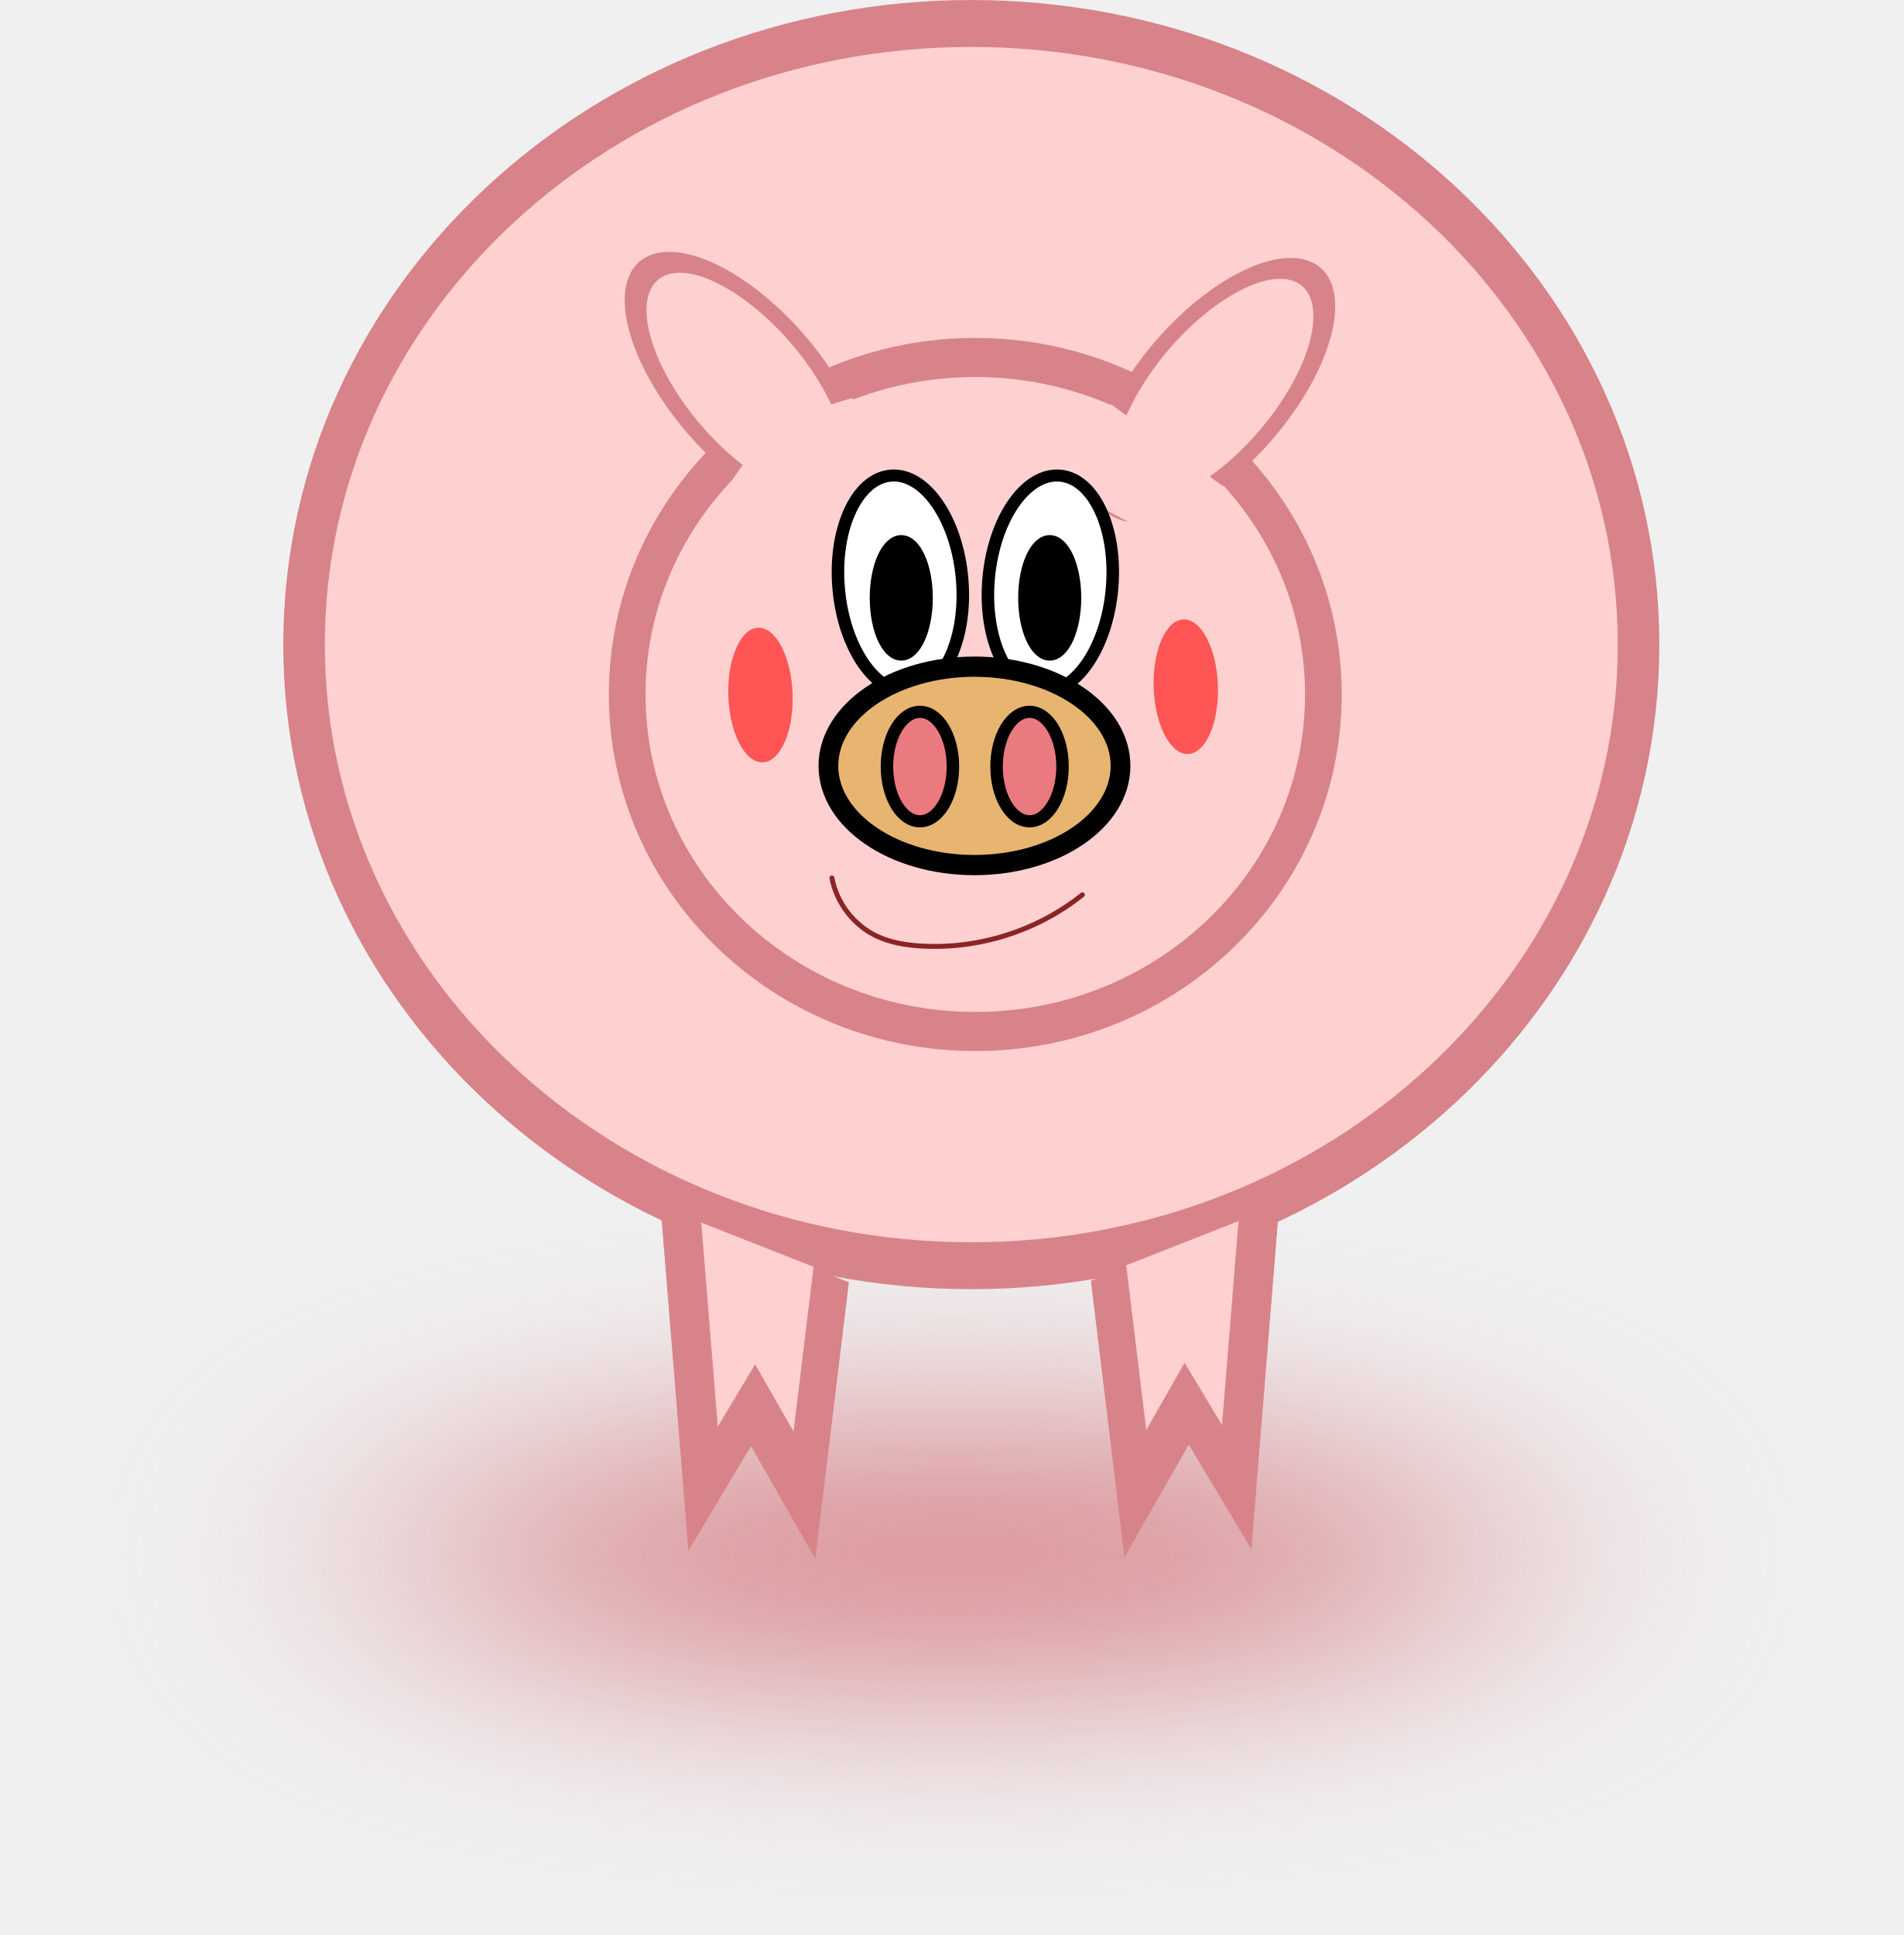
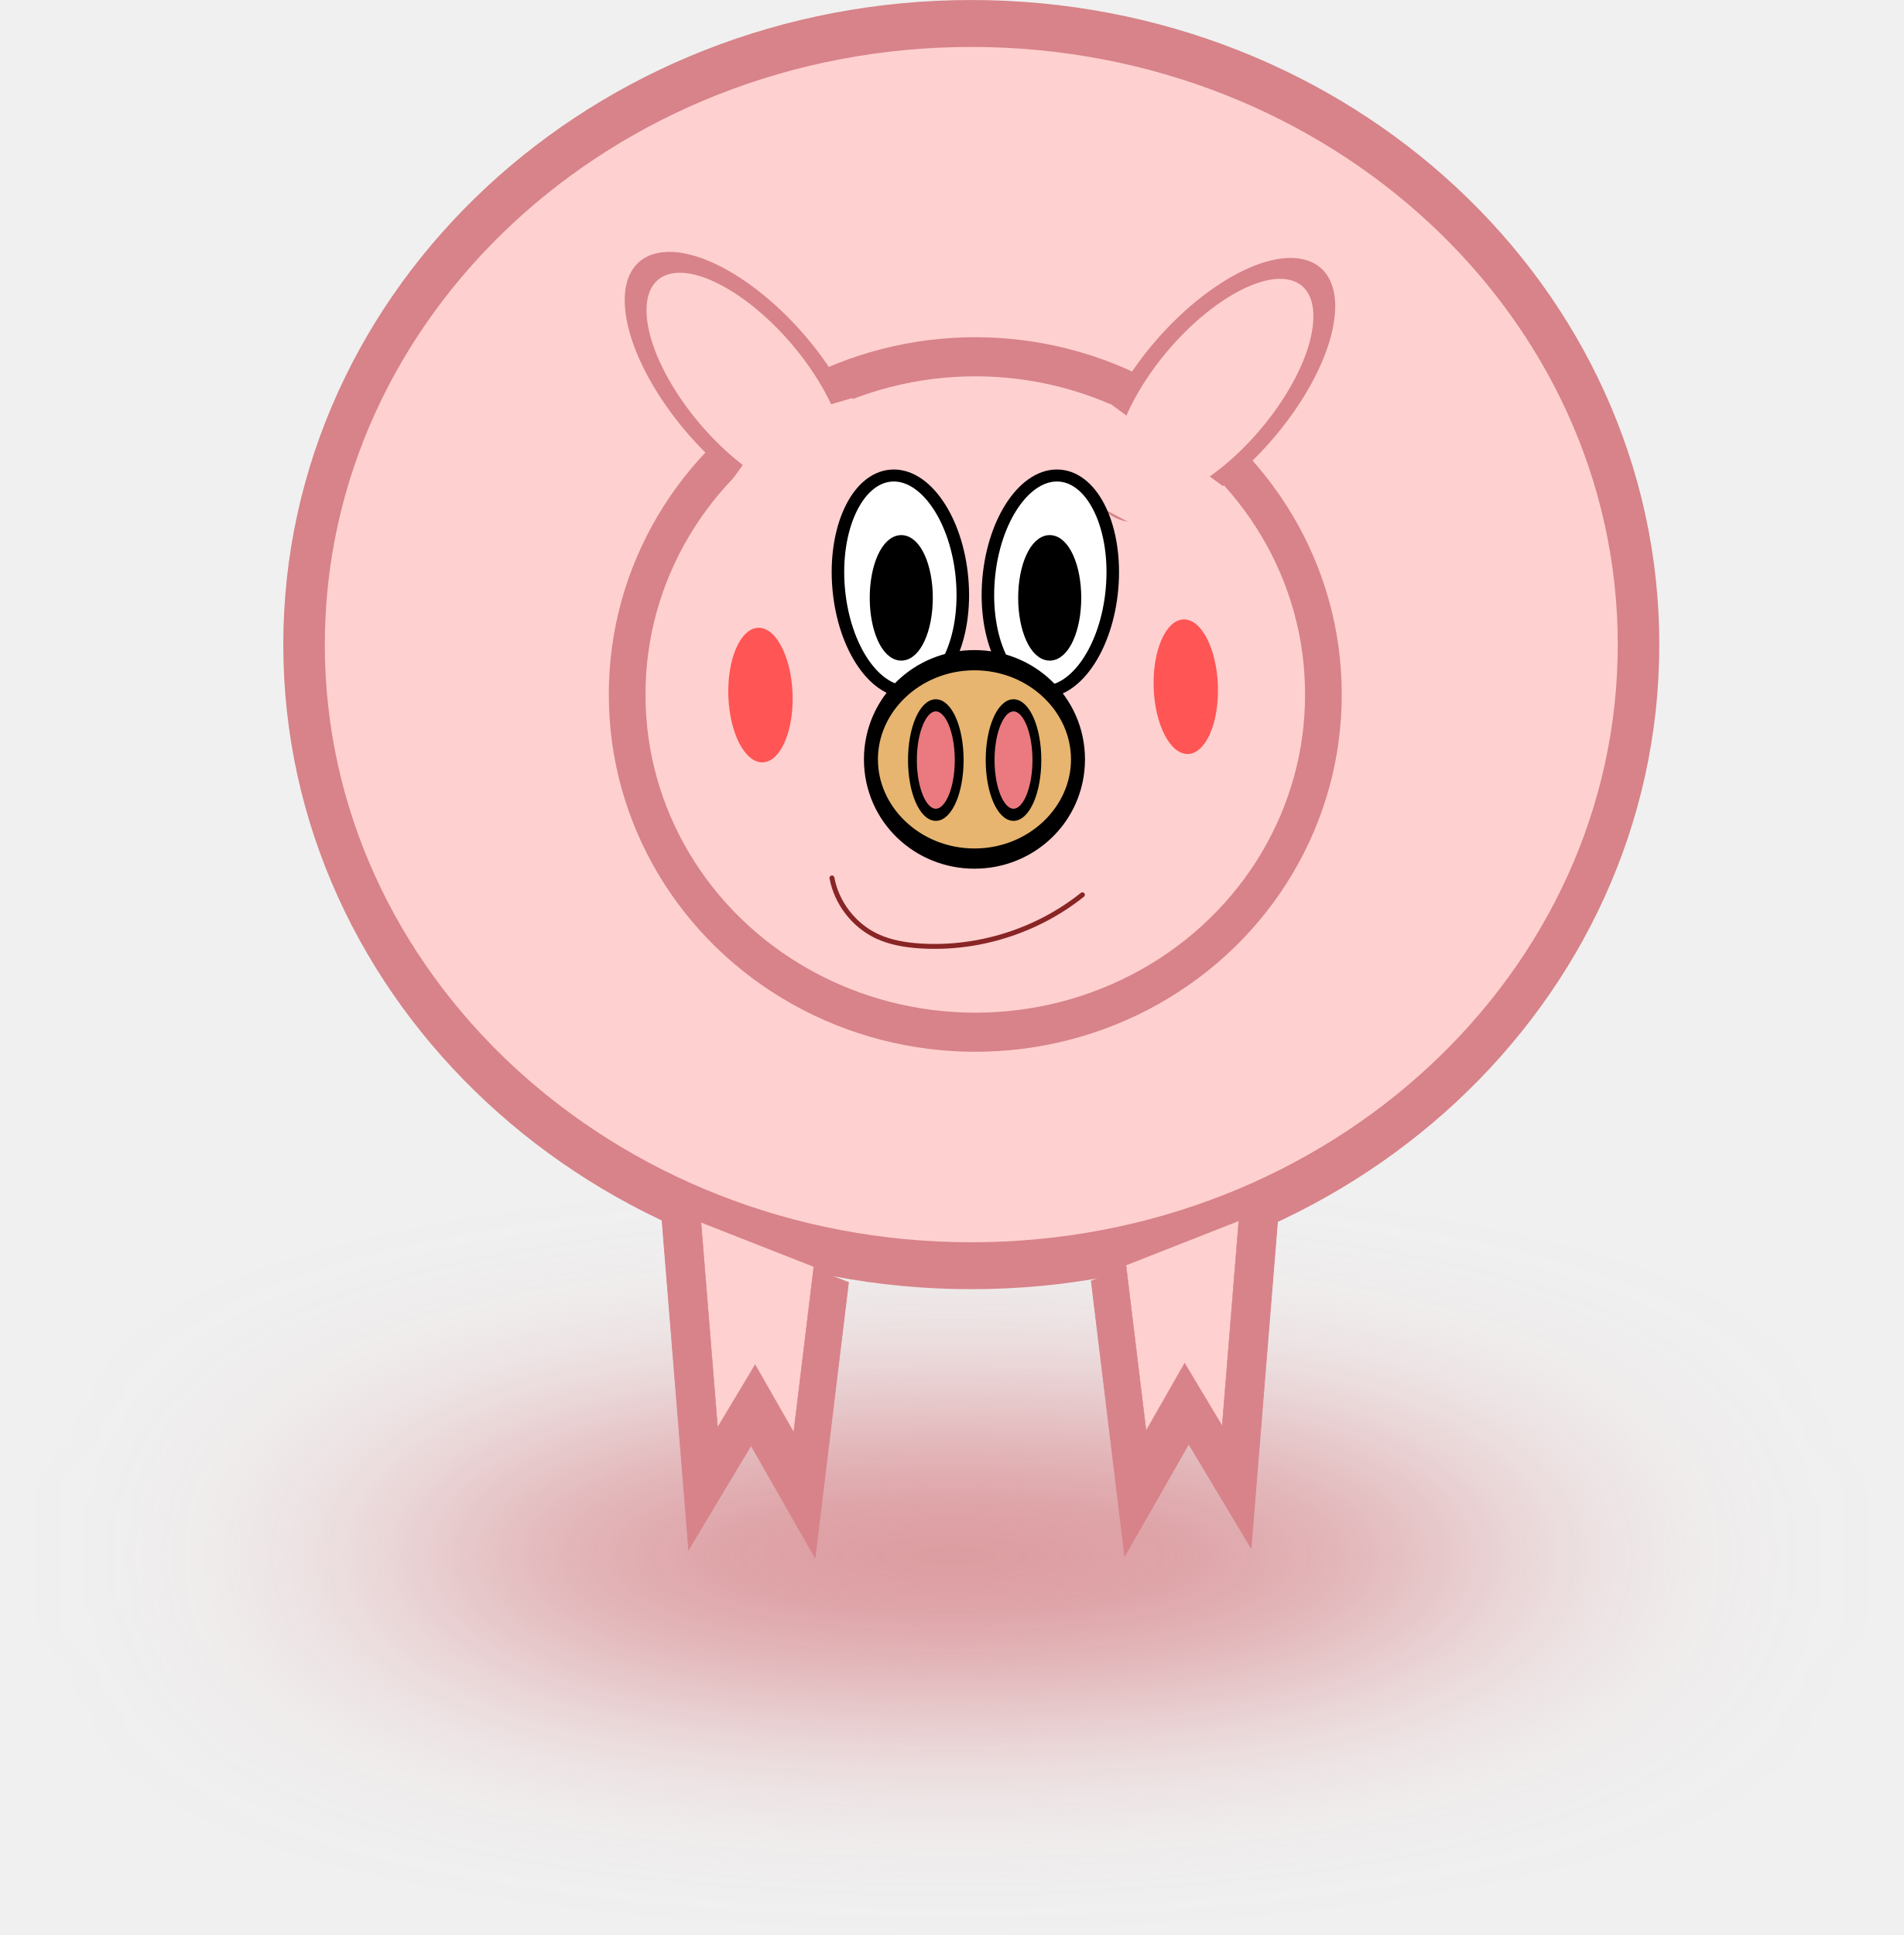
<svg xmlns="http://www.w3.org/2000/svg" width="2513.623" height="2554.92" id="svg2" version="1.1">
  <defs id="defs4">
    <filter id="filter4204" x="-0.335" width="1.67" y="-1.038" height="3.076" color-interpolation-filters="sRGB">
      <feGaussianBlur stdDeviation="266.841" id="feGaussianBlur4206" />
    </filter>
  </defs>
  <g id="layer1" transform="translate(2511.101,354.8847)">
-     <path style="fill:#f1dddd;fill-opacity:1;stroke:none" id="path3812" d="m 1236.308,906.626 c 0,109.247 -97.524,197.809 -217.826,197.809 -120.302,0 -217.826,-88.562 -217.826,-197.809 0,-109.247 97.524,-197.809 217.826,-197.809 120.302,0 217.826,88.562 217.826,197.809 z" transform="matrix(2.110081,0,0,2.249518,-3372.417,-1477.366)" />
-     <g id="g4782">
-       <path transform="matrix(0.7847734,0,0,0.5248895,-2015.679,709.261)" d="m 1926.286,1886.253 c 0,170.373 -428.051,308.488 -956.078,308.488 -528.028,0 -956.078,-138.115 -956.078,-308.488 0,-170.373 428.051,-308.488 956.078,-308.488 528.027,0 956.078,138.115 956.078,308.488 z" id="path4158" style="fill:#d78389;fill-opacity:1;stroke:none;stroke-width:10;stroke-miterlimit:4;stroke-opacity:1;stroke-dasharray:none;filter:url(#filter4204)" />
-       <g id="g4735">
+     <g id="g4603">
+       <path transform="matrix(0.7847734,0,0,0.5248895,-2015.679,709.261)" d="m 1926.286,1886.253 a 956.078,308.488 0 1 1 -1912.157,0 956.078,308.488 0 1 1 1912.157,0 z" id="path4158" style="fill:#d78389;fill-opacity:1;stroke:none;filter:url(#filter4204)" />
+       <g id="g4341">
        <g id="g4709">
-           <g style="stroke:#d78389;stroke-opacity:1;fill:#ffd0d0;fill-opacity:1" id="g4308">
-             <path transform="matrix(1.370436,0,0,1.547838,-3013.239,-404.0769)" d="m 1945.125,581.654 c 0,292.626 -287.827,529.846 -642.88,529.846 -355.053,0 -642.88,-237.22 -642.88,-529.846 0,-292.626 287.827,-529.846 642.88,-529.846 355.053,0 642.88,237.22 642.88,529.846 z" id="path3899" style="fill:#ffd0d0;fill-opacity:1;stroke:#d78389;stroke-opacity:1" />
-             <path style="fill:#ffd0d0;stroke:#d78389;stroke-width:40.024;stroke-miterlimit:4;stroke-opacity:1;stroke-dasharray:none;fill-opacity:1" id="path2987" d="m 1945.125,581.654 c 0,292.626 -287.827,529.846 -642.88,529.846 -355.053,0 -642.88,-237.22 -642.88,-529.846 0,-292.626 287.827,-529.846 642.88,-529.846 355.053,0 642.88,237.22 642.88,529.846 z" transform="matrix(1.370436,0,0,1.547838,-3013.239,-404.0769)" />
+           <g style="fill:#ffd0d0;fill-opacity:1;stroke:#d78389;stroke-opacity:1" id="g4308">
+             <path transform="matrix(1.370436,0,0,1.547838,-3013.239,-404.0769)" d="m 1945.125,581.654 a 642.88,529.846 0 1 1 -1285.761,0 642.88,529.846 0 1 1 1285.761,0 z" id="path3899" style="fill:#ffd0d0;fill-opacity:1;stroke:#d78389;stroke-opacity:1" />
+             <path style="fill:#ffd0d0;fill-opacity:1;stroke:#d78389;stroke-width:40.024;stroke-miterlimit:4;stroke-opacity:1;stroke-dasharray:none" id="path2987" d="m 1945.125,581.654 a 642.88,529.846 0 1 1 -1285.761,0 642.88,529.846 0 1 1 1285.761,0 z" transform="matrix(1.370436,0,0,1.547838,-3013.239,-404.0769)" />
          </g>
          <g id="g4701">
            <g id="g4697">
-               <path id="path4002" d="m -1638.164,1241.181 36.422,449.81 82.328,-137.347 84.541,148.06 44.126,-363.253 -247.416,-97.271" style="fill:#d78389;stroke:#d78389;stroke-width:1px;stroke-linecap:butt;stroke-linejoin:miter;stroke-opacity:1;fill-opacity:1" />
-               <path style="fill:#ffd0d0;stroke:#d78389;stroke-width:0.602px;stroke-linecap:butt;stroke-linejoin:miter;stroke-opacity:1;fill-opacity:1" d="m -1585.497,1258.982 21.926,270.792 49.562,-82.685 50.895,89.135 26.564,-218.683 -148.948,-58.558" id="path4006" />
+               <path id="path4002" d="m -1638.164,1241.181 36.422,449.81 82.328,-137.347 84.541,148.06 44.126,-363.253 -247.416,-97.271" style="fill:#d78389;fill-opacity:1;stroke:#d78389;stroke-width:1px;stroke-linecap:butt;stroke-linejoin:miter;stroke-opacity:1" />
+               <path style="fill:#ffd0d0;fill-opacity:1;stroke:#d78389;stroke-width:0.602px;stroke-linecap:butt;stroke-linejoin:miter;stroke-opacity:1" d="m -1585.497,1258.982 21.926,270.792 49.562,-82.685 50.895,89.135 26.564,-218.683 -148.948,-58.558" id="path4006" />
            </g>
            <g id="g4693">
-               <path style="fill:#d78389;stroke:#d78389;stroke-width:1px;stroke-linecap:butt;stroke-linejoin:miter;stroke-opacity:1;fill-opacity:1" d="m -822.748,1239.181 -36.422,449.81 -82.328,-137.347 -84.541,148.06 -44.126,-363.253 247.416,-97.271" id="path4016" />
-               <path id="path4018" d="m -875.415,1256.982 -21.926,270.792 -49.563,-82.685 -50.895,89.135 -26.564,-218.683 148.948,-58.558" style="fill:#ffd0d0;stroke:#d78389;stroke-width:0.602px;stroke-linecap:butt;stroke-linejoin:miter;stroke-opacity:1;fill-opacity:1" />
+               <path style="fill:#d78389;fill-opacity:1;stroke:#d78389;stroke-width:1px;stroke-linecap:butt;stroke-linejoin:miter;stroke-opacity:1" d="m -822.748,1239.181 -36.422,449.81 -82.328,-137.347 -84.541,148.06 -44.126,-363.253 247.416,-97.271" id="path4016" />
+               <path id="path4018" d="m -875.415,1256.982 -21.926,270.792 -49.563,-82.685 -50.895,89.135 -26.564,-218.683 148.948,-58.558" style="fill:#ffd0d0;fill-opacity:1;stroke:#d78389;stroke-width:0.602px;stroke-linecap:butt;stroke-linejoin:miter;stroke-opacity:1" />
            </g>
          </g>
        </g>
-         <g id="g4658">
+         <g id="g4305">
+           <path transform="matrix(2.110081,0,0,2.249518,-3372.417,-1477.366)" d="m 1236.308,906.626 a 217.826,197.809 0 1 1 -435.651,0 217.826,197.809 0 1 1 435.651,0 z" id="path3812" style="fill:#f1dddd;fill-opacity:1;stroke:none" />
          <g id="g4481">
-             <path transform="matrix(2.110081,0,0,2.249518,-3372.417,-1477.366)" d="m 1236.308,906.626 c 0,109.247 -97.524,197.809 -217.826,197.809 -120.302,0 -217.826,-88.562 -217.826,-197.809 0,-109.247 97.524,-197.809 217.826,-197.809 120.302,0 217.826,88.562 217.826,197.809 z" id="path3814" style="fill:#ffd0d0;fill-opacity:1;stroke:#d78389;stroke-width:22.95;stroke-linecap:round;stroke-miterlimit:4;stroke-opacity:1;stroke-dasharray:none" />
+             <path transform="matrix(2.110081,0,0,2.249518,-3372.417,-1477.366)" d="m 1236.308,906.626 a 217.826,197.809 0 1 1 -435.651,0 217.826,197.809 0 1 1 435.651,0 z" id="path3814" style="fill:#ffd0d0;fill-opacity:1;stroke:#d78389;stroke-width:22.95;stroke-linecap:round;stroke-miterlimit:4;stroke-opacity:1;stroke-dasharray:none" />
            <g id="g4434">
              <g id="g4430">
-                 <path style="fill:#ffd0d0;fill-opacity:1;stroke:#d78389;stroke-width:10;stroke-miterlimit:4;stroke-opacity:1;stroke-dasharray:none" id="path3226" d="m 1434.118,1006.708 c 0,24.06 -26.358,43.565 -58.872,43.565 -32.514,0 -58.872,-19.505 -58.872,-43.565 0,-24.06 26.358,-43.565 58.872,-43.565 32.514,0 58.872,19.505 58.872,43.565 z" transform="matrix(1.871681,-2.699716,-2.187404,-0.564822,-1280.105,4441.704)" />
+                 <path style="fill:#ffd0d0;fill-opacity:1;stroke:#d78389;stroke-width:10;stroke-miterlimit:4;stroke-opacity:1;stroke-dasharray:none" id="path3226" d="m 1434.118,1006.708 a 58.872,43.565 0 1 1 -117.744,0 58.872,43.565 0 1 1 117.744,0 z" transform="matrix(1.871681,-2.699716,-2.187404,-0.564822,-1280.105,4441.704)" />
                <path style="fill:#ffd0d0;fill-opacity:1;stroke:none" d="m 1466.742,533.605 150.513,110.107 -85.863,67.68 -119.198,-63.64 54.548,-114.147" id="path4401" transform="translate(-2511.101,-354.8847)" />
              </g>
              <g id="g4426">
-                 <path transform="matrix(-1.871681,-2.699716,2.187404,-0.564822,-1154.218,4433.704)" d="m 1434.118,1006.708 c 0,24.06 -26.358,43.565 -58.872,43.565 -32.514,0 -58.872,-19.505 -58.872,-43.565 0,-24.06 26.358,-43.565 58.872,-43.565 32.514,0 58.872,19.505 58.872,43.565 z" id="path4223" style="fill:#ffd0d0;fill-opacity:1;stroke:#d78389;stroke-width:10;stroke-miterlimit:4;stroke-opacity:1;stroke-dasharray:none" />
+                 <path transform="matrix(-1.871681,-2.699716,2.187404,-0.564822,-1154.218,4433.704)" d="m 1434.118,1006.708 a 58.872,43.565 0 1 1 -117.744,0 58.872,43.565 0 1 1 117.744,0 z" id="path4223" style="fill:#ffd0d0;fill-opacity:1;stroke:#d78389;stroke-width:10;stroke-miterlimit:4;stroke-opacity:1;stroke-dasharray:none" />
                <path transform="translate(-2511.101,-354.8847)" style="fill:#ffd0d0;fill-opacity:1;stroke:none" d="m 966.716,633.61 55.053,-77.277 103.541,-30.81 47.477,98.995 -96.975,86.873 -109.097,-77.782" id="path4421" />
              </g>
            </g>
          </g>
-           <g id="g4633">
+           <g id="g4280">
            <g id="g3866" transform="translate(-2224.158,-467.4038)">
              <g id="g3862">
                <path style="fill:#ffffff;fill-opacity:1;stroke:#000000;stroke-width:15;stroke-linecap:round;stroke-miterlimit:4;stroke-opacity:1;stroke-dasharray:none" id="path3822" d="m 967.853,891.319 c 0,74.782 -33.211,135.405 -74.178,135.405 -40.968,0 -74.178,-60.623 -74.178,-135.405 0,-74.782 33.211,-135.405 74.178,-135.405 40.968,0 74.178,60.623 74.178,135.405 z" transform="matrix(1.098403,-0.08831444,0.09212905,1.052923,-161.8142,23.51092)" />
                <path style="fill:#000000;fill-opacity:1;stroke:#000000;stroke-width:15;stroke-linecap:round;stroke-miterlimit:4;stroke-opacity:1;stroke-dasharray:none" id="path3834" d="m 937.239,901.916 c 0,41.618 -15.288,75.356 -34.146,75.356 -18.858,0 -34.146,-33.738 -34.146,-75.356 0,-41.618 15.288,-75.356 34.146,-75.356 18.858,0 34.146,33.738 34.146,75.356 z" />
              </g>
              <g id="g3858">
                <path transform="matrix(-1.098403,-0.08831444,-0.09212905,1.052923,2163.647,23.51092)" d="m 967.853,891.319 c 0,74.782 -33.211,135.405 -74.178,135.405 -40.968,0 -74.178,-60.623 -74.178,-135.405 0,-74.782 33.211,-135.405 74.178,-135.405 40.968,0 74.178,60.623 74.178,135.405 z" id="path3832" style="fill:#ffffff;fill-opacity:1;stroke:#000000;stroke-width:15;stroke-linecap:round;stroke-miterlimit:4;stroke-opacity:1;stroke-dasharray:none" />
                <path d="m 937.239,901.916 c 0,41.618 -15.288,75.356 -34.146,75.356 -18.858,0 -34.146,-33.738 -34.146,-75.356 0,-41.618 15.288,-75.356 34.146,-75.356 18.858,0 34.146,33.738 34.146,75.356 z" id="path3836" style="fill:#000000;fill-opacity:1;stroke:#000000;stroke-width:15;stroke-linecap:round;stroke-miterlimit:4;stroke-opacity:1;stroke-dasharray:none" transform="translate(196,0)" />
              </g>
            </g>
-             <g id="g3886" transform="matrix(0.3808659,0,0,0.3808659,-1603.805,151.4097)">
+             <g id="g3886" transform="matrix(0.2699616,0,0,0.3808659,-1493.332,142.8382)">
              <g id="g3805">
                <path transform="matrix(1.140757,0,0,1.168261,-122.7483,-297.3597)" d="m 1424.698,1389.375 c 0,162.57 -198.738,294.359 -443.894,294.359 -245.156,0 -443.894,-131.789 -443.894,-294.359 0,-162.57 198.738,-294.359 443.894,-294.359 245.156,0 443.894,131.789 443.894,294.359 z" id="path3777" style="fill:#e7b56f;fill-opacity:1;stroke:none" />
                <g id="g3809">
                  <path transform="matrix(1.140757,0,0,1.168261,-122.7483,-297.3597)" d="m 1424.698,1389.375 c 0,162.57 -198.738,294.359 -443.894,294.359 -245.156,0 -443.894,-131.789 -443.894,-294.359 0,-162.57 198.738,-294.359 443.894,-294.359 245.156,0 443.894,131.789 443.894,294.359 z" id="path3775" style="fill:none;stroke:#000000;stroke-width:60;stroke-miterlimit:4;stroke-opacity:1;stroke-dasharray:none" />
                </g>
              </g>
              <g id="g3797">
                <g id="g3793">
                  <path style="fill:#ea7980;fill-opacity:1;stroke:none" id="path3787" d="m 918.4,1321.084 c 0,87.138 -44.808,157.776 -100.082,157.776 -55.274,0 -100.082,-70.639 -100.082,-157.776 0,-87.138 44.808,-157.776 100.082,-157.776 55.274,0 100.082,70.639 100.082,157.776 z" transform="matrix(1.080572,0,0,1.140661,304.2925,-181.1153)" />
                  <path style="fill:none;stroke:#000000;stroke-width:48.026;stroke-linecap:round;stroke-miterlimit:4;stroke-opacity:1;stroke-dasharray:none" id="path3781" d="m 847.754,1328.148 c 0,119.652 -56.933,216.648 -127.163,216.648 -70.23,0 -127.163,-96.997 -127.163,-216.648 0,-119.651 56.933,-216.648 127.163,-216.648 70.23,0 127.163,96.997 127.163,216.648 z" transform="matrix(0.8993806,0,0,0.8757234,538.9896,165.0578)" />
                </g>
                <g id="g3789">
                  <path transform="matrix(1.080572,0,0,1.140661,-77.70751,-181.1153)" d="m 918.4,1321.084 c 0,87.138 -44.808,157.776 -100.082,157.776 -55.274,0 -100.082,-70.639 -100.082,-157.776 0,-87.138 44.808,-157.776 100.082,-157.776 55.274,0 100.082,70.639 100.082,157.776 z" id="path3785" style="fill:#ea7980;fill-opacity:1;stroke:none" />
                  <path transform="matrix(0.8993806,0,0,0.8757234,158.9896,165.0578)" d="m 847.754,1328.148 c 0,119.652 -56.933,216.648 -127.163,216.648 -70.23,0 -127.163,-96.997 -127.163,-216.648 0,-119.651 56.933,-216.648 127.163,-216.648 70.23,0 127.163,96.997 127.163,216.648 z" id="path3783" style="fill:none;stroke:#000000;stroke-width:48.026;stroke-linecap:round;stroke-miterlimit:4;stroke-opacity:1;stroke-dasharray:none" />
                </g>
              </g>
            </g>
            <g id="g4442" transform="matrix(0.999421,-0.03402361,0.03402361,0.999421,-25.79672,-221.2924)">
              <path transform="translate(-2511.101,-354.8847)" d="m 1046.518,1088.179 c 0,49.094 -18.995,88.893 -42.426,88.893 -23.431,0 -42.426,-39.799 -42.426,-88.893 0,-49.094 18.995,-88.893 42.426,-88.893 23.431,0 42.426,39.799 42.426,88.893 z" id="path4354" style="fill:#ff5555;fill-opacity:1;stroke:none" />
              <path style="fill:#ff5555;fill-opacity:1;stroke:none" id="path4356" d="m 1046.518,1088.179 c 0,49.094 -18.995,88.893 -42.426,88.893 -23.431,0 -42.426,-39.799 -42.426,-88.893 0,-49.094 18.995,-88.893 42.426,-88.893 23.431,0 42.426,39.799 42.426,88.893 z" transform="translate(-1949.456,-346.8035)" />
            </g>
            <path style="fill:none;stroke:#892525;stroke-width:6.484;stroke-linecap:round;stroke-linejoin:miter;stroke-miterlimit:4;stroke-opacity:1;stroke-dasharray:none" d="m -1412.596,804.338 c 6.1,33.05 28.871,62.581 59.284,76.884 18.143,8.532 38.344,11.766 58.358,12.968 76.074,4.57 153.537,-20.017 213.052,-67.621" id="path4629" />
          </g>
        </g>
      </g>
    </g>
  </g>
</svg>
